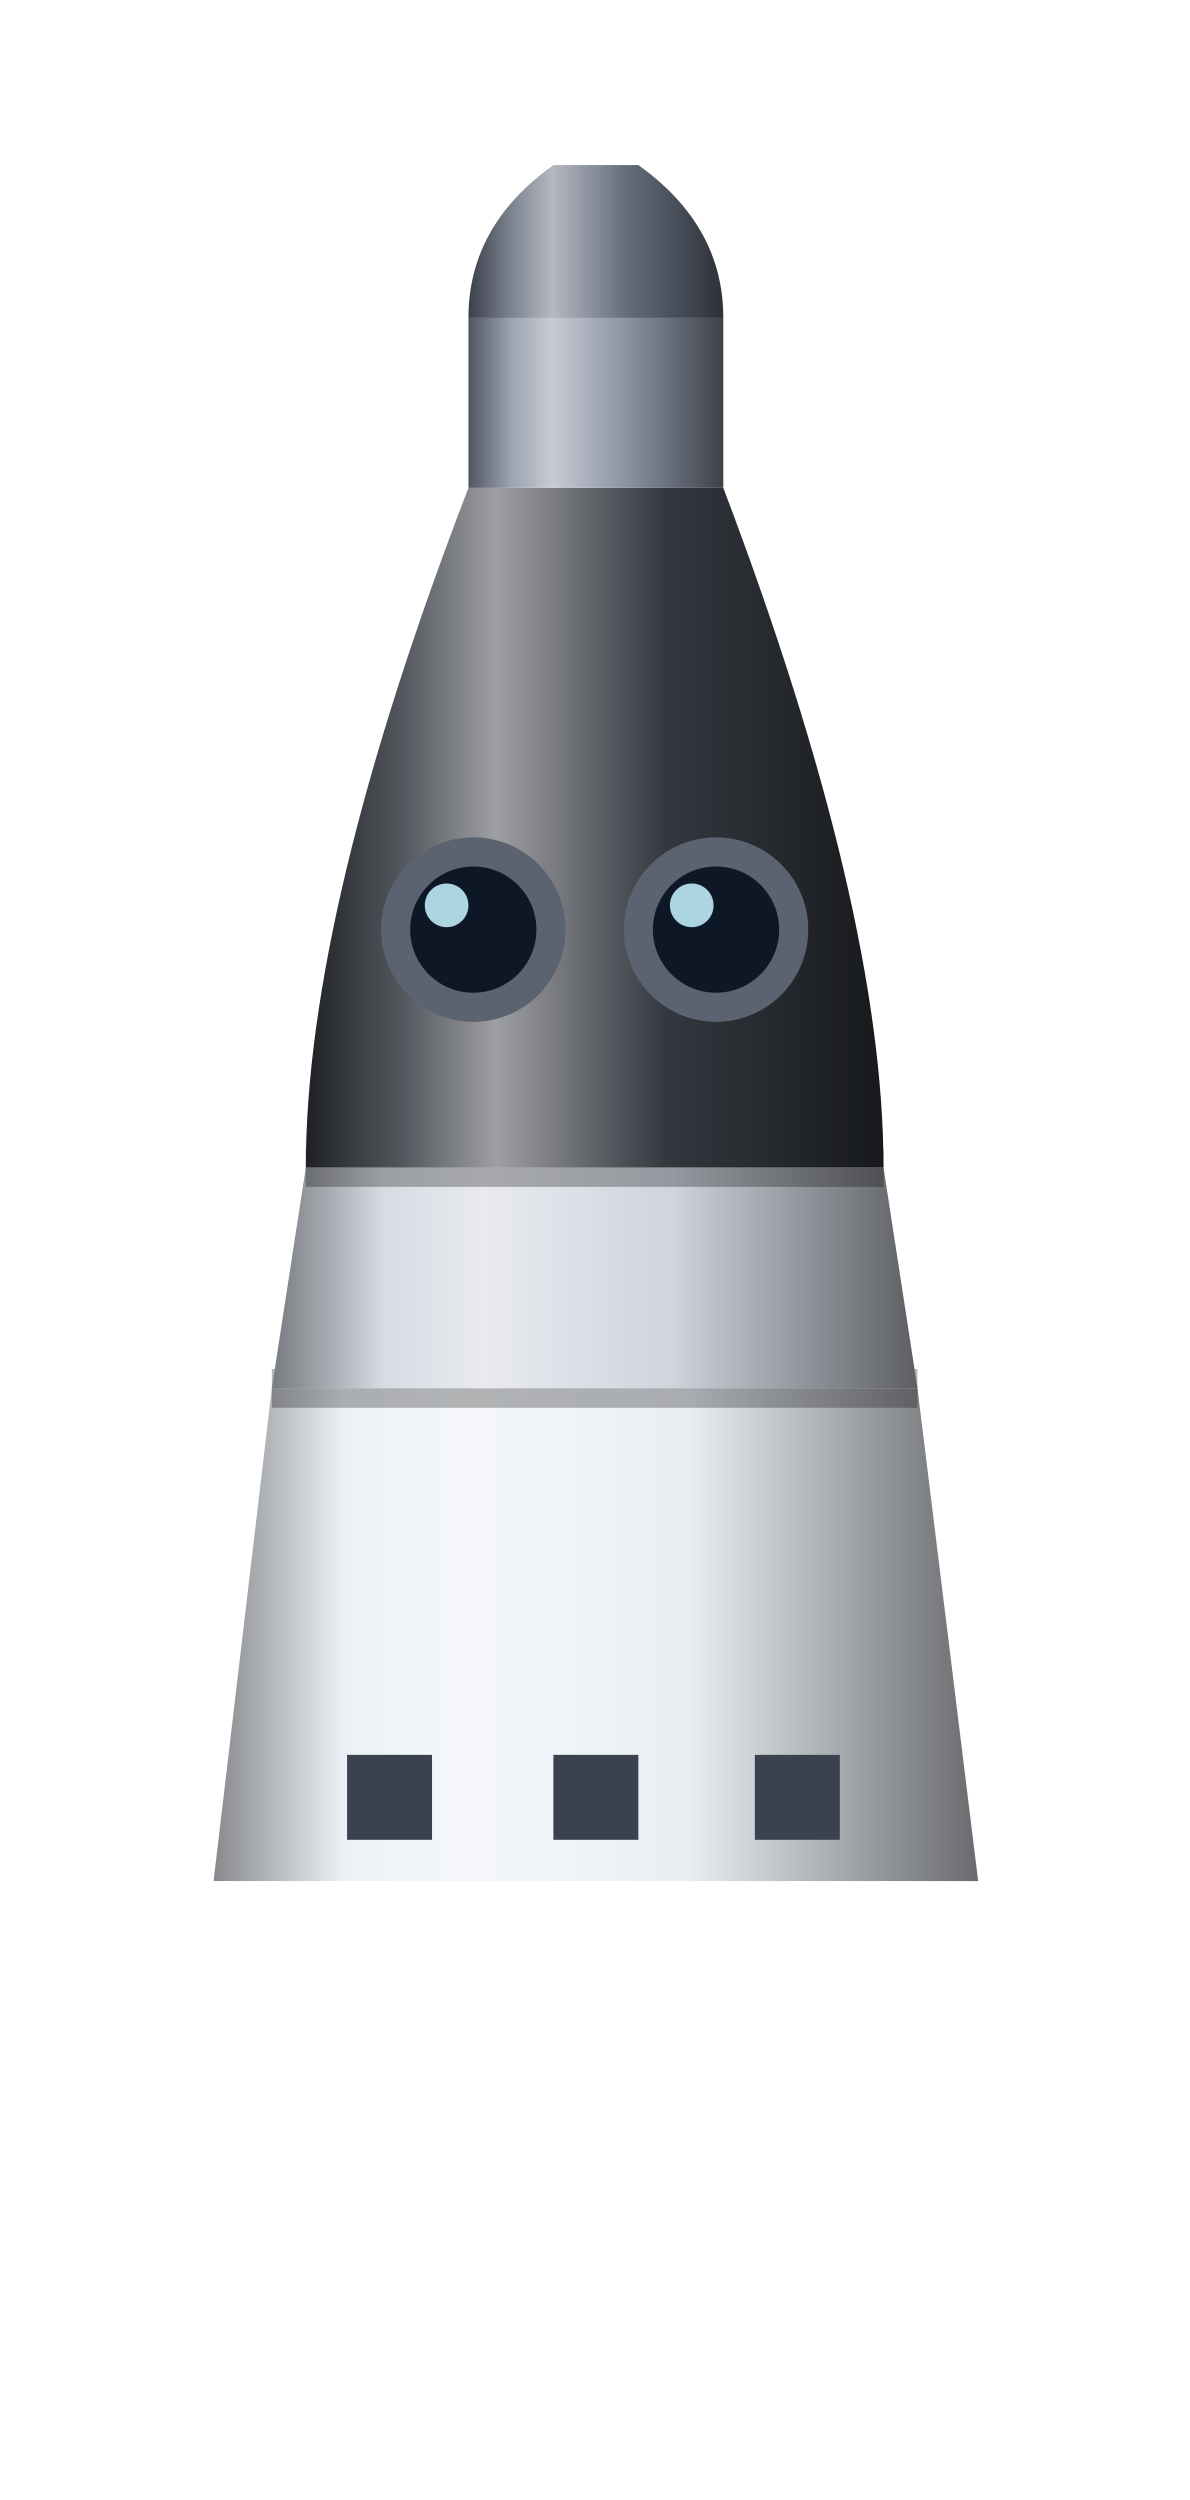
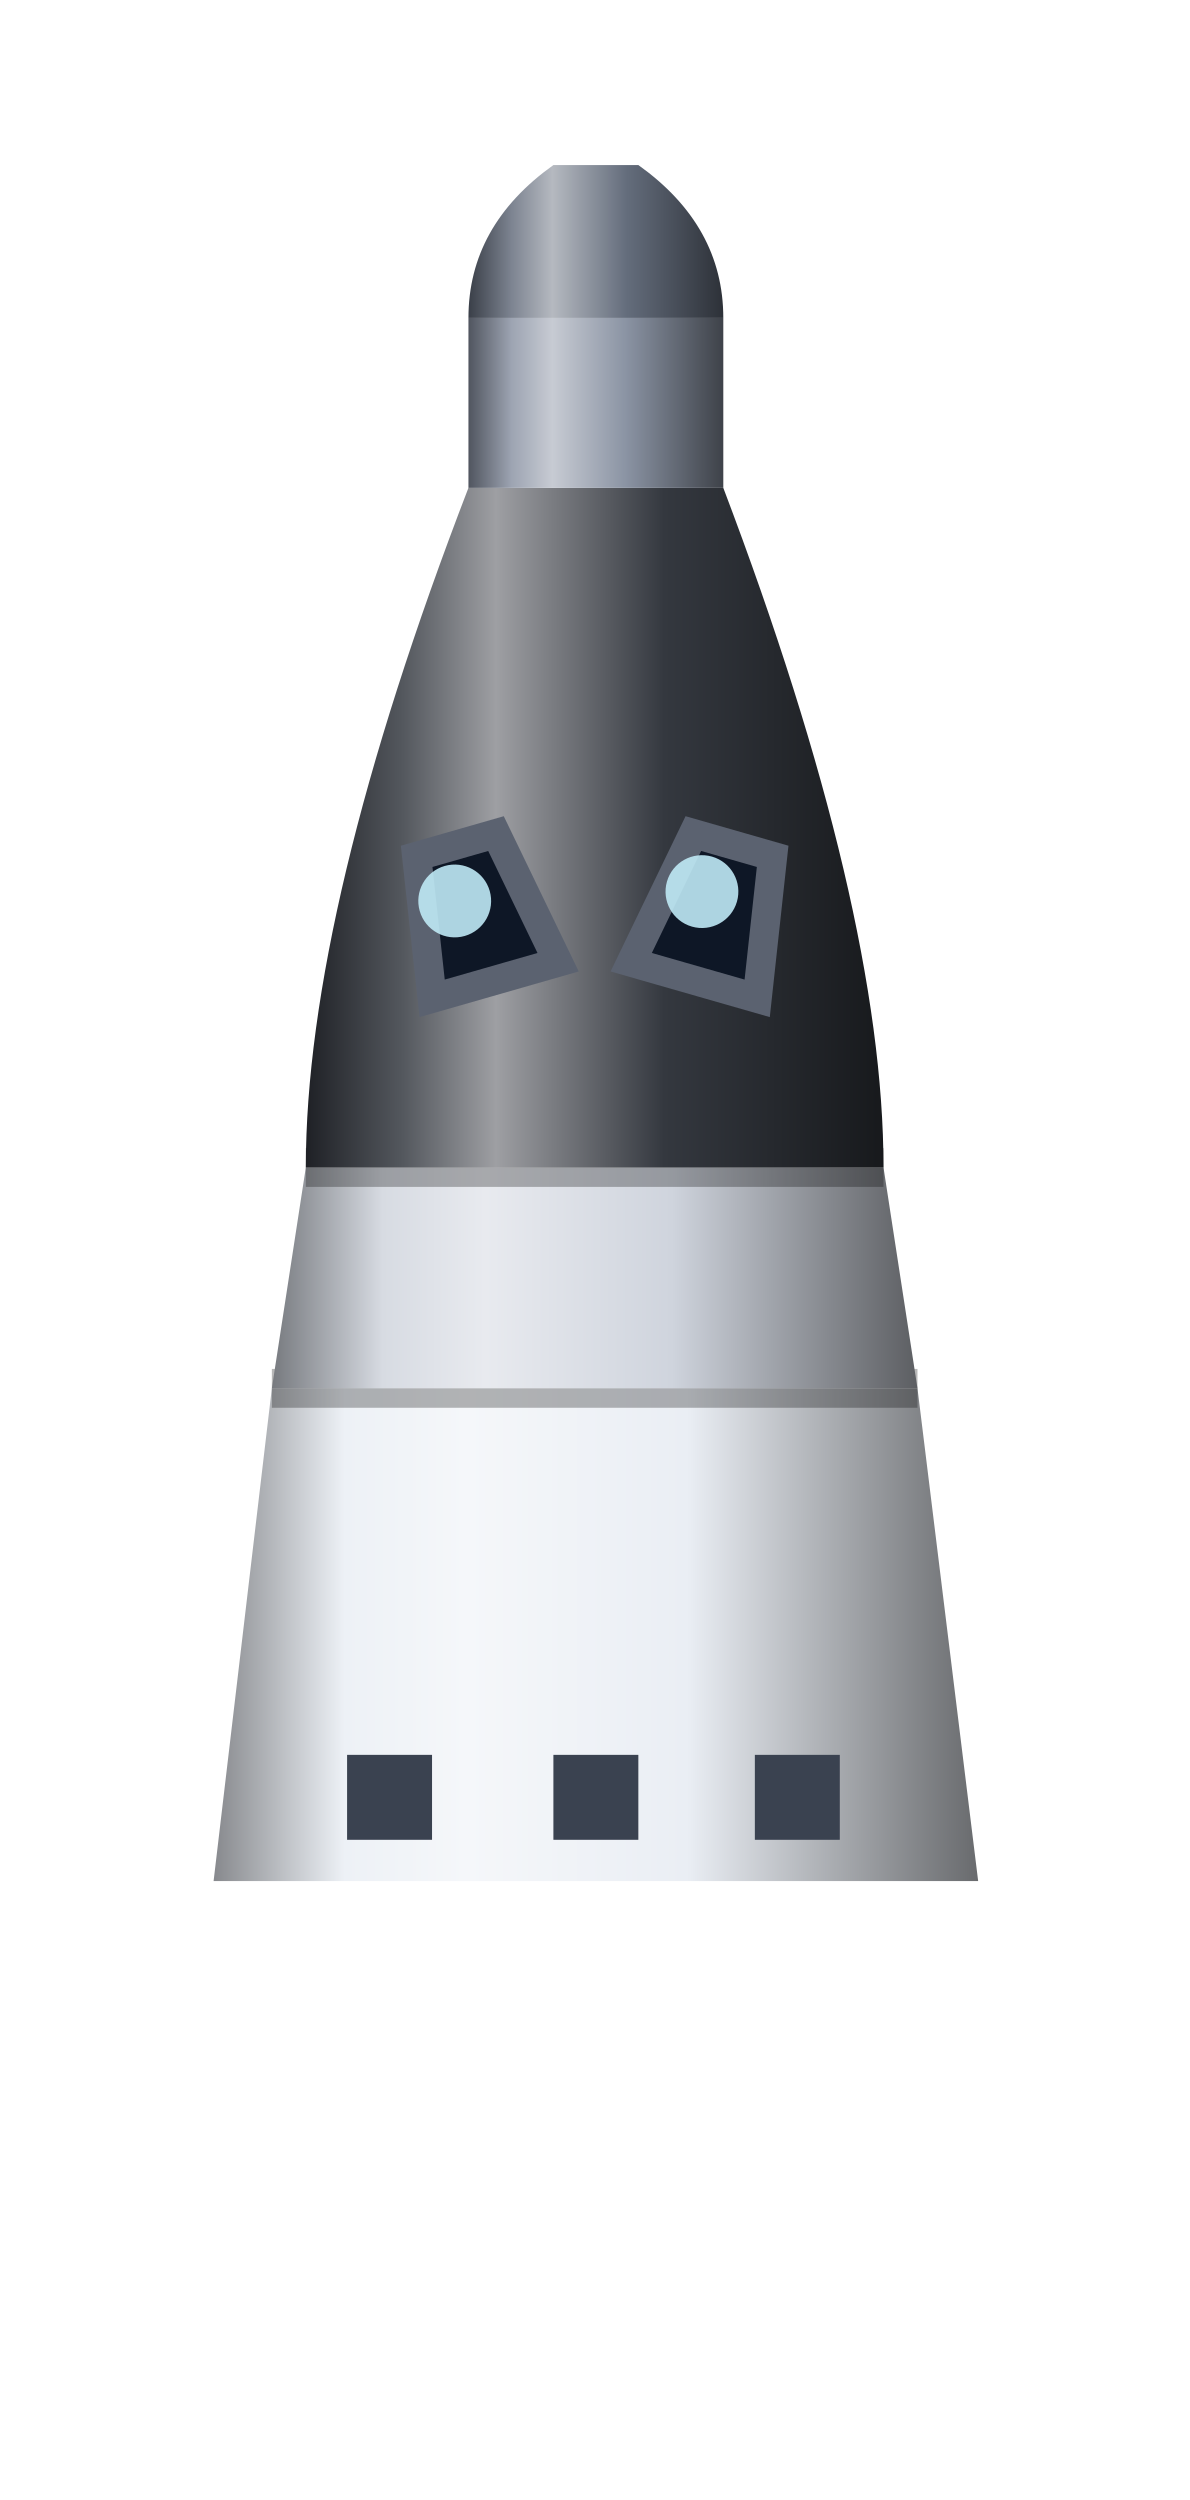
<svg xmlns="http://www.w3.org/2000/svg" viewBox="0 0 49 103" width="49" height="103">
  <defs>
    <linearGradient id="cgm-geaeef4" x1="0" y1="0" x2="1" y2="0">
      <stop offset="0" stop-color="#888a8e" />
      <stop offset="0.17" stop-color="#edf1f6" />
      <stop offset="0.33" stop-color="#f5f7fa" />
      <stop offset="0.62" stop-color="#eaeef4" />
      <stop offset="1" stop-color="#696b6e" />
    </linearGradient>
    <linearGradient id="cgm-gcfd4dd" x1="0" y1="0" x2="1" y2="0">
      <stop offset="0" stop-color="#787b80" />
      <stop offset="0.17" stop-color="#d7dbe2" />
      <stop offset="0.33" stop-color="#e8eaef" />
      <stop offset="0.62" stop-color="#cfd4dd" />
      <stop offset="1" stop-color="#5d5f63" />
    </linearGradient>
    <linearGradient id="cgm-g34383f" x1="0" y1="0" x2="1" y2="0">
      <stop offset="0" stop-color="#1e2025" />
      <stop offset="0.17" stop-color="#54585e" />
      <stop offset="0.33" stop-color="#9e9fa3" />
      <stop offset="0.62" stop-color="#34383f" />
      <stop offset="1" stop-color="#17191c" />
    </linearGradient>
    <linearGradient id="cgm-g8a93a3" x1="0" y1="0" x2="1" y2="0">
      <stop offset="0" stop-color="#50555f" />
      <stop offset="0.17" stop-color="#9da4b2" />
      <stop offset="0.33" stop-color="#c7cbd3" />
      <stop offset="0.62" stop-color="#8a93a3" />
      <stop offset="1" stop-color="#3e4249" />
    </linearGradient>
    <linearGradient id="cgm-g646d7c" x1="0" y1="0" x2="1" y2="0">
      <stop offset="0" stop-color="#3a3f48" />
      <stop offset="0.17" stop-color="#7d8491" />
      <stop offset="0.33" stop-color="#b5b9c0" />
      <stop offset="0.62" stop-color="#646d7c" />
      <stop offset="1" stop-color="#2d3138" />
    </linearGradient>
  </defs>
  <path d="M11.2 57.2 L37.8 57.2 L40.3 77.5 L8.8 77.5 Z" fill="url(#cgm-geaeef4)" />
  <rect x="14.3" y="72.3" width="3.5" height="3.5" fill="#3a4250" opacity="1" />
  <rect x="22.8" y="72.3" width="3.5" height="3.5" fill="#3a4250" opacity="1" />
  <rect x="31.1" y="72.3" width="3.5" height="3.5" fill="#3a4250" opacity="1" />
  <rect x="11.2" y="56.4" width="26.6" height="1.6" fill="#000" opacity="0.28" />
  <path d="M12.6 48.1 L36.4 48.1 L37.8 57.2 L11.2 57.2 Z" fill="url(#cgm-gcfd4dd)" />
  <rect x="12.6" y="47.3" width="23.8" height="1.6" fill="#000" opacity="0.28" />
  <path d="M12.6 48.1 Q12.6 37.5 19.3 20.1 L29.8 20.1 Q36.4 37.5 36.4 48.1 Z" fill="url(#cgm-g34383f)" />
-   <circle cx="19.5" cy="38.3" r="3.2" fill="#0e1726" stroke="#5b6270" stroke-width="1.2" />
-   <circle cx="18.4" cy="37.3" r="0.9" fill="#bfe9f5" opacity="0.9" />
-   <circle cx="29.5" cy="38.3" r="3.2" fill="#0e1726" stroke="#5b6270" stroke-width="1.2" />
-   <circle cx="28.5" cy="37.3" r="0.9" fill="#bfe9f5" opacity="0.9" />
+   <g transform="rotate(-16 19.6 37.6)">
+     <path d="M17.9 34.7 L21.3 34.7 L22.3 40.5 L16.9 40.5 Z" fill="#0e1726" stroke="#5b6270" stroke-width="1.2" />
+     <circle cx="18.9" cy="36.9" r="1.5" fill="#bfe9f5" opacity="0.9" />
+   </g>
+   <g transform="rotate(16 29.4 37.6)">
+     <path d="M27.7 34.7 L31.1 34.7 L32.1 40.5 L26.7 40.5 Z" fill="#0e1726" stroke="#5b6270" stroke-width="1.2" />
+     <circle cx="28.7" cy="36.9" r="1.5" fill="#bfe9f5" opacity="0.9" />
+   </g>
  <rect x="19.3" y="13.1" width="10.5" height="7.0" fill="url(#cgm-g8a93a3)" />
  <path d="M19.3 13.1 Q19.3 9.3 22.8 6.8 L26.3 6.8 Q29.8 9.3 29.8 13.1 Z" fill="url(#cgm-g646d7c)" />
</svg>
